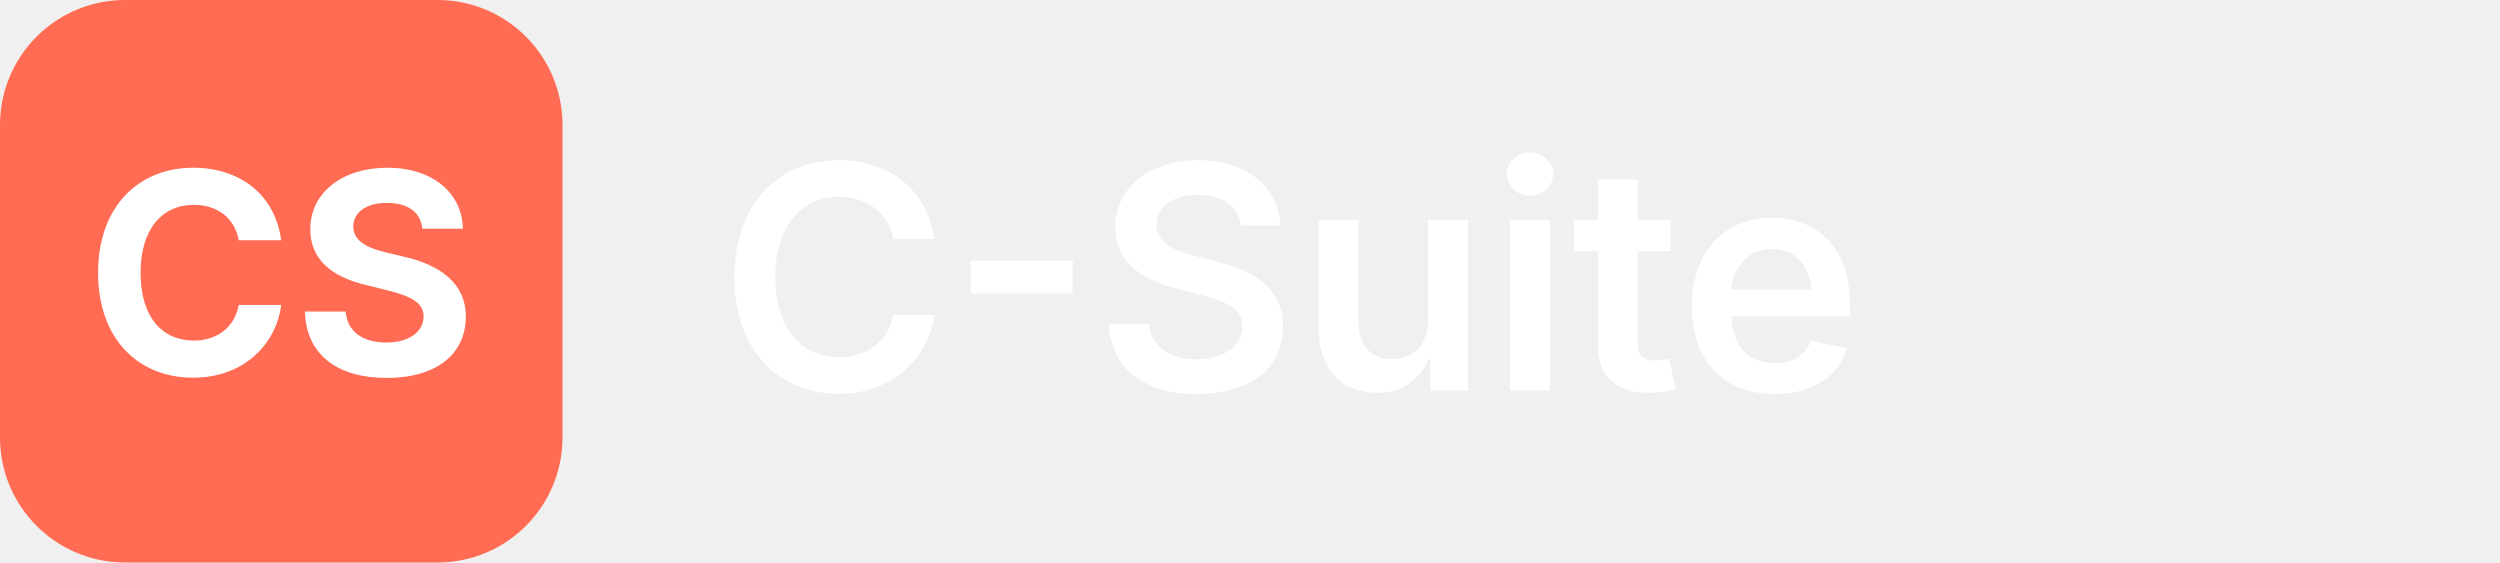
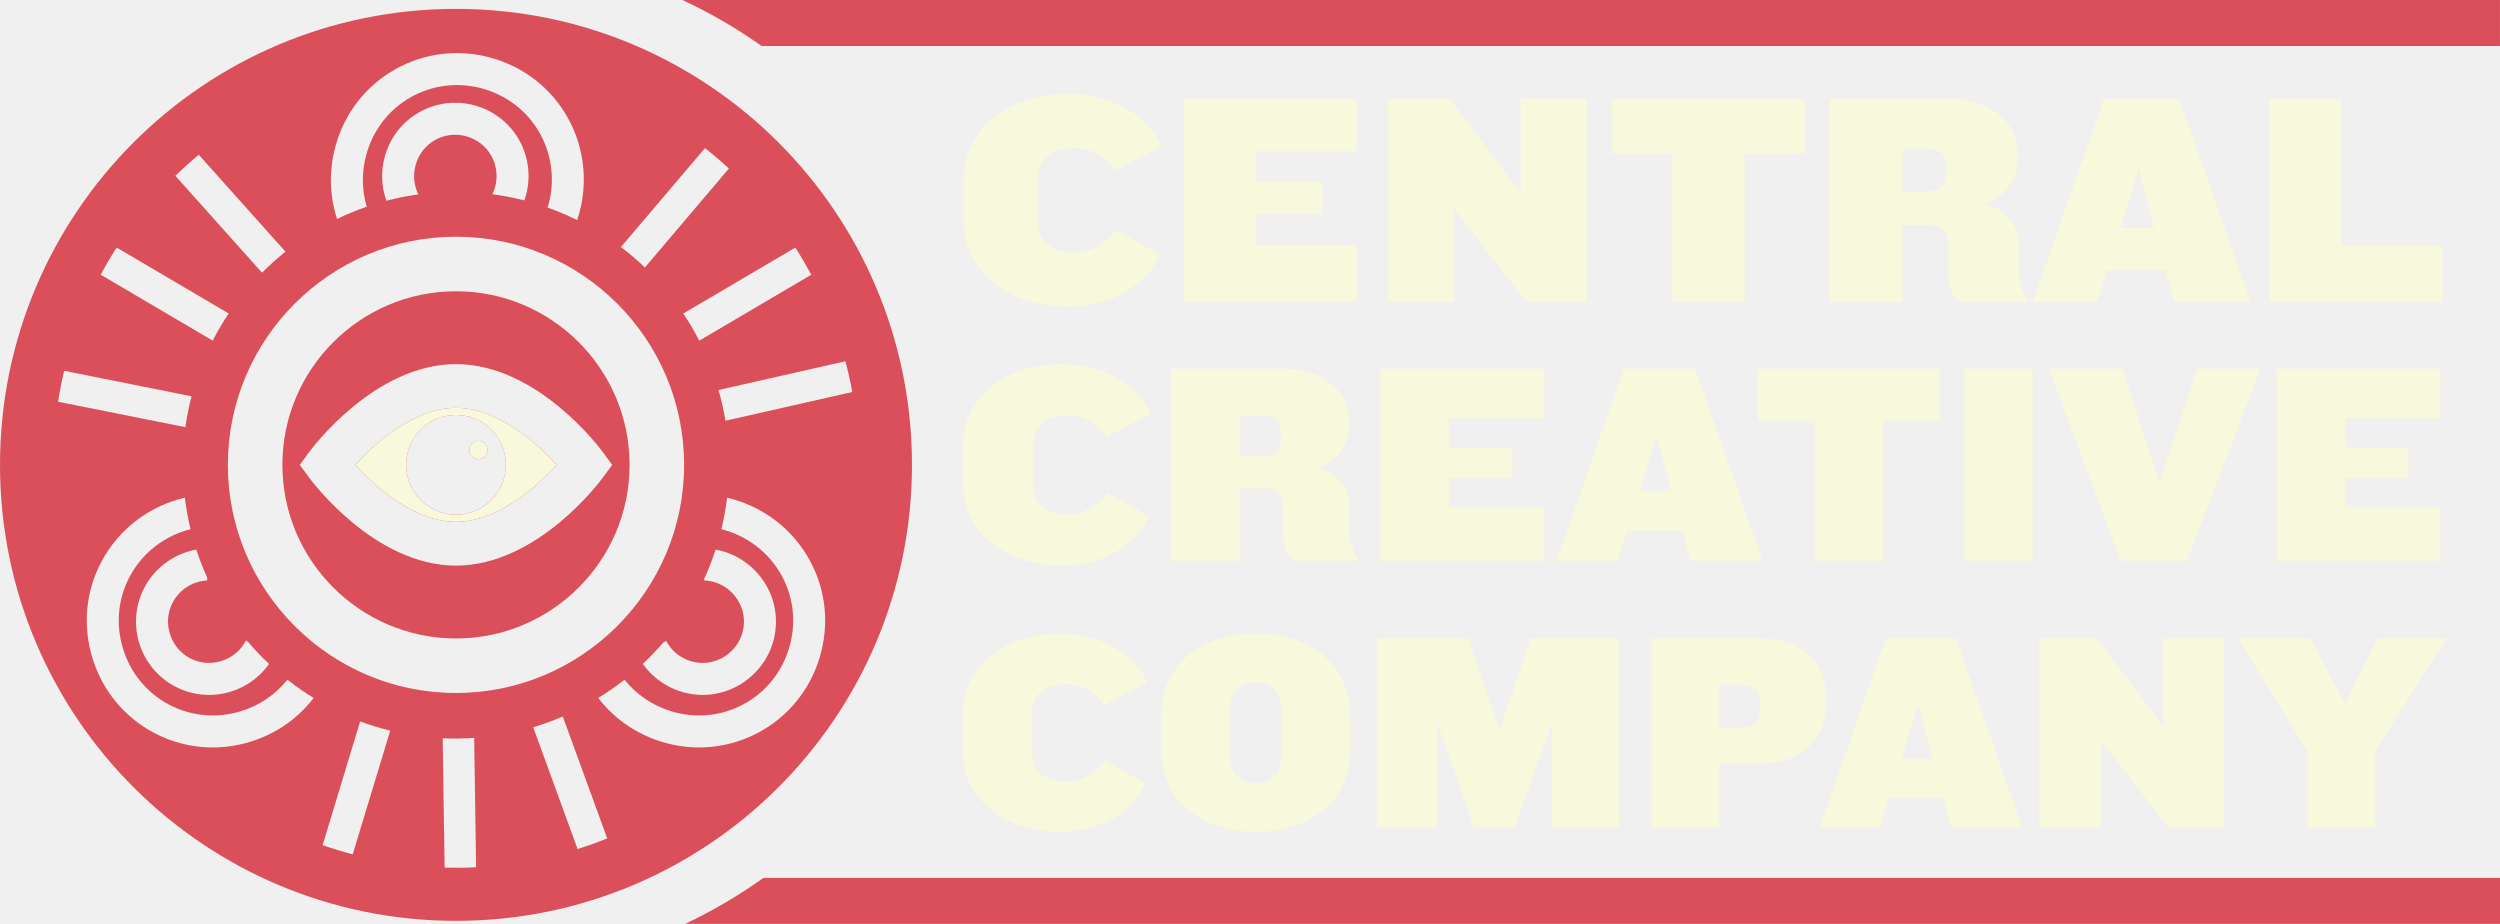
- <svg xmlns="http://www.w3.org/2000/svg" viewBox="0 0 160 36" fill="none">
-   <rect width="36" height="36" rx="8" fill="#FF6B53" />
-   <text x="18" y="24" text-anchor="middle" font-family="system-ui, -apple-system, sans-serif" font-size="18" font-weight="700" fill="#FFFFFF">CS</text>
-   <text x="46" y="25" font-family="system-ui, -apple-system, sans-serif" font-size="20" font-weight="600" fill="#FFFFFF">C-Suite</text>
+ <svg xmlns="http://www.w3.org/2000/svg" id="Layer_2" data-name="Layer 2" viewBox="0 0 1107.6 409.31">
+   <defs>
+     <style>
+       .cls-1 {
+         fill: #f8f8dd;
+       }
+ 
+       .cls-1, .cls-2, .cls-3 {
+         stroke-width: 0px;
+       }
+ 
+       .cls-4 {
+         clip-path: url(#clippath);
+       }
+ 
+       .cls-2 {
+         fill: none;
+       }
+ 
+       .cls-3 {
+         fill: #db4f5a;
+       }
+ 
+       .cls-5 {
+         clip-path: url(#clippath-1);
+       }
+     </style>
+     <clipPath id="clippath">
+       <rect class="cls-2" width="1107.6" height="409.31" />
+     </clipPath>
+     <clipPath id="clippath-1">
+       <rect class="cls-2" width="1107.6" height="409.31" />
+     </clipPath>
+   </defs>
+   <g id="Layer_1-2" data-name="Layer 1">
+     <g id="Word_Mark" data-name="Word Mark">
+       <g class="cls-4">
+         <g class="cls-5">
+           <path class="cls-1" d="M494.36,75.49c-3.64-5.4-10.53-9.99-18.63-9.99-9.72,0-15.8,5.13-15.8,13.1v20.25c0,7.97,6.08,13.1,15.8,13.1,8.1,0,15.39-4.73,18.63-9.99l19.44,10.67c-4.86,12.69-20.52,23.23-40.24,23.23-27.55,0-46.58-16.07-46.58-37.81v-18.63c0-21.74,19.04-37.81,46.58-37.81,19.71,0,36.05,10.53,41.05,23.22l-20.25,10.67Z" />
+           <polygon class="cls-1" points="524.34 133.69 524.34 43.76 601.03 43.76 601.03 66.98 556.47 66.98 556.47 80.62 585.78 80.62 585.78 94.94 556.47 94.94 556.47 108.71 601.03 108.71 601.03 133.69 524.34 133.69" />
+           <polygon class="cls-1" points="676.11 133.69 650.46 100.47 644.24 92.37 644.24 133.69 614.94 133.69 614.94 43.76 642.35 43.76 667.74 77.52 673.68 85.35 673.68 43.76 702.98 43.76 702.98 133.69 676.11 133.69" />
+           <polygon class="cls-1" points="772.93 68.07 772.93 133.69 740.79 133.69 740.79 68.07 714.19 68.07 714.19 43.76 799.53 43.76 799.53 68.07 772.93 68.07" />
+           <path class="cls-1" d="M870.29,133.69c-4.59,0-7.29-6.62-7.29-13.91v-12.29c0-4.05-1.76-7.7-7.29-7.7h-12.83v33.89h-32.14V43.76h52.79c18.09,0,30.38,10.13,30.38,24.04v3.11c0,8.91-5.81,16.74-15.53,19.31,10.94,2.02,15.93,9.99,15.93,18.36v10.13c0,5.67,1.49,10.53,4.05,14.58v.41h-28.09ZM862.18,73.6c0-5.54-2.7-7.83-9.32-7.83h-9.99v19.04h9.99c6.62,0,9.32-2.57,9.32-7.83v-3.38Z" />
+           <path class="cls-1" d="M963.32,133.69l-3.92-14.04h-25.79l-4.46,14.04h-28.49l31.46-89.93h33.35l31.6,89.93h-33.76ZM947.52,74.95l-7.97,26.06h14.72l-6.75-26.06Z" />
+           <polygon class="cls-1" points="1005.31 133.69 1005.31 43.76 1037.45 43.76 1037.45 108.84 1082.01 108.84 1082.01 133.69 1005.31 133.69" />
+           <path class="cls-1" d="M490.48,193.43c-3.45-5.11-9.96-9.46-17.63-9.46-9.2,0-14.95,4.86-14.95,12.39v19.16c0,7.54,5.75,12.39,14.95,12.39,7.67,0,14.57-4.47,17.63-9.45l18.4,10.09c-4.6,12.01-19.42,21.97-38.07,21.97-26.06,0-44.08-15.2-44.08-35.77v-17.63c0-20.57,18.01-35.77,44.08-35.77,18.65,0,34.11,9.97,38.84,21.98l-19.16,10.09Z" />
+           <path class="cls-1" d="M575.2,248.49c-4.35,0-6.9-6.26-6.9-13.16v-11.63c0-3.83-1.66-7.28-6.9-7.28h-12.14v32.07h-30.41v-85.09h49.95c17.12,0,28.75,9.58,28.75,22.74v2.94c0,8.43-5.49,15.84-14.69,18.27,10.35,1.92,15.08,9.46,15.08,17.38v9.58c0,5.36,1.41,9.96,3.83,13.8v.38h-26.57ZM567.53,191.64c0-5.24-2.55-7.41-8.82-7.41h-9.45v18.01h9.45c6.26,0,8.82-2.43,8.82-7.41v-3.2Z" />
+           <polygon class="cls-1" points="611.49 248.49 611.49 163.4 684.06 163.4 684.06 185.38 641.9 185.38 641.9 198.28 669.63 198.28 669.63 211.83 641.9 211.83 641.9 224.86 684.06 224.86 684.06 248.49 611.49 248.49" />
+           <path class="cls-1" d="M748.98,248.49l-3.71-13.29h-24.4l-4.22,13.29h-26.96l29.77-85.09h31.56l29.9,85.09h-31.94ZM734.03,192.92l-7.54,24.66h13.93l-6.39-24.66Z" />
+           <polygon class="cls-1" points="834.33 186.4 834.33 248.49 803.93 248.49 803.93 186.4 778.76 186.4 778.76 163.4 859.5 163.4 859.5 186.4 834.33 186.4" />
+           <rect class="cls-1" x="870.12" y="163.4" width="30.41" height="85.09" />
+           <polygon class="cls-1" points="968.88 248.49 939.62 248.49 907.81 163.4 940.39 163.4 956.62 213.61 973.35 163.4 1001.46 163.4 968.88 248.49" />
+           <polygon class="cls-1" points="1008.63 248.49 1008.63 163.4 1081.2 163.4 1081.2 185.38 1039.04 185.38 1039.04 198.28 1066.76 198.28 1066.76 211.83 1039.04 211.83 1039.04 224.86 1081.2 224.86 1081.2 248.49 1008.63 248.49" />
+           <path class="cls-1" d="M489.33,312.36c-3.39-5.02-9.8-9.29-17.33-9.29-9.04,0-14.7,4.77-14.7,12.18v18.84c0,7.41,5.65,12.18,14.7,12.18,7.54,0,14.32-4.4,17.33-9.29l18.09,9.92c-4.52,11.81-19.09,21.6-37.43,21.6-25.62,0-43.33-14.95-43.33-35.17v-17.33c0-20.22,17.71-35.17,43.33-35.17,18.34,0,33.54,9.8,38.18,21.6l-18.84,9.92Z" />
+           <path class="cls-1" d="M556.4,368.5c-24.74,0-42.08-14.07-42.08-36.8v-14.19c0-22.73,17.33-36.68,42.08-36.68s41.95,13.94,41.95,36.68v14.19c0,22.73-17.33,36.8-41.95,36.8M567.71,314.24c0-8.17-4.4-11.93-11.3-11.93s-11.43,3.77-11.43,11.93v20.72c0,8.16,4.4,11.93,11.43,11.93s11.3-3.77,11.3-11.93v-20.72Z" />
+           <polygon class="cls-1" points="687.66 366.49 687.66 320.27 682.77 333.96 671.08 366.49 653 366.49 641.44 333.59 636.79 320.15 636.79 366.49 610.04 366.49 610.04 282.84 650.49 282.84 661.79 315.62 664.43 323.29 667.07 315.62 678.12 282.84 717.31 282.84 717.31 366.49 687.66 366.49" />
+           <path class="cls-1" d="M779.74,338.23h-18.09v28.26h-29.89v-83.65h47.98c17.33,0,29.27,9.67,29.27,26.38v2.64c0,16.83-11.93,26.38-29.27,26.38M779.61,310.6c0-5.02-2.76-7.28-8.54-7.28h-9.42v18.97h9.42c5.4,0,8.54-1.88,8.54-7.28v-4.4Z" />
+           <path class="cls-1" d="M864.53,366.49l-3.64-13.06h-23.99l-4.15,13.06h-26.5l29.27-83.65h31.02l29.39,83.65h-31.4ZM849.83,311.86l-7.41,24.24h13.69l-6.28-24.24Z" />
+           <polygon class="cls-1" points="960.49 366.49 936.63 335.6 930.85 328.06 930.85 366.49 903.59 366.49 903.59 282.84 929.09 282.84 952.7 314.24 958.23 321.53 958.23 282.84 985.48 282.84 985.48 366.49 960.49 366.49" />
+           <polygon class="cls-1" points="1052.31 332.83 1052.31 366.49 1022.29 366.49 1022.29 332.83 991.64 282.84 1023.55 282.84 1038.87 311.73 1053.44 282.84 1083.84 282.84 1052.31 332.83" />
+           <path class="cls-3" d="M303.56,409.31h804.04v-20.39H338.26c-10.89,7.78-22.5,14.61-34.71,20.39" />
+           <path class="cls-3" d="M302.33,0c12.36,5.76,24.11,12.59,35.13,20.39h770.13V0H302.33Z" />
+           <path class="cls-3" d="M202.02,282.86c42.41,0,76.91-34.5,76.91-76.91s-34.5-76.91-76.91-76.91-76.91,34.5-76.91,76.91,34.5,76.91,76.91,76.91M202.02,161.32c36.08,0,63.83,37.32,65,38.91l4.19,5.72-4.19,5.72c-1.16,1.59-28.92,38.91-65,38.91s-63.83-37.32-65-38.91l-4.19-5.72,4.19-5.72c1.16-1.59,28.92-38.91,65-38.91" />
+           <path class="cls-3" d="M168.15,216.29c8.13,6.81,20.61,14.92,33.87,14.92s25.74-8.12,33.87-14.92c4.4-3.68,8.05-7.41,10.71-10.34-2.66-2.94-6.31-6.66-10.71-10.34-8.13-6.81-20.61-14.92-33.87-14.92s-25.74,8.11-33.87,14.92c-4.4,3.68-8.05,7.41-10.71,10.34,2.65,2.94,6.31,6.66,10.71,10.34M202.02,183.85c12.2,0,22.09,9.89,22.09,22.09s-9.89,22.1-22.09,22.1-22.09-9.89-22.09-22.1,9.89-22.09,22.09-22.09" />
+           <path class="cls-3" d="M211.96,203.45c2.24,0,4.05-1.81,4.05-4.05s-1.81-4.05-4.05-4.05-4.05,1.81-4.05,4.05,1.81,4.05,4.05,4.05" />
+           <path class="cls-3" d="M202.02,3.93C90.45,3.93,0,94.38,0,205.95s90.45,202.02,202.02,202.02,202.02-90.44,202.02-202.02S313.59,3.93,202.02,3.93M377.59,173.67l-56.18,12.73c-.76-4.6-1.79-9.15-3.07-13.61l56.21-12.74c1.19,4.47,2.2,9.01,3.04,13.61M324.69,263.01c-3.35-3.6-7.85-5.69-12.69-5.86l.03-.8c1.91-4.16,3.59-8.46,5.02-12.86,6.86,1.23,13.14,4.64,18.01,9.88,5.92,6.37,9.01,14.63,8.69,23.24-.32,8.62-4,16.62-10.38,22.54-6.08,5.64-13.86,8.71-22.04,8.71-.4,0-.8,0-1.21-.02-10.15-.37-19.52-5.53-25.31-13.71,3.19-3,6.22-6.17,9.08-9.5l1.26-.67c3.05,5.76,8.98,9.48,15.49,9.72,4.84.18,9.48-1.57,13.09-4.91,3.6-3.35,5.69-7.85,5.86-12.69.18-4.84-1.57-9.48-4.91-13.09M352.35,109.69c2.51,3.91,4.86,7.92,7.07,12.03l-49.62,29.21c-2.13-4.16-4.49-8.17-7.06-12.03l49.62-29.21ZM312.33,65.62c3.66,2.88,7.2,5.9,10.61,9.05l-37.22,43.82c-3.37-3.23-6.92-6.24-10.62-9.04l37.23-43.82ZM148.69,64.55c4.03-14.49,13.38-26.5,26.35-33.82,12.96-7.32,28.08-9.14,42.57-5.11,14.49,4.03,26.5,13.38,33.82,26.35,7.9,13.99,9.31,30.62,4.28,45.54-4.23-2.1-8.59-3.95-13.08-5.55,3.36-10.89,2.2-22.89-3.53-33.03-5.46-9.67-14.44-16.66-25.29-19.67-10.84-3.01-22.14-1.67-31.81,3.8-9.67,5.46-16.65,14.44-19.67,25.29-2.16,7.77-2.08,15.77.15,23.23-4.51,1.56-8.89,3.37-13.14,5.43-3.4-10.39-3.66-21.6-.64-32.45M217.65,68.97c-2.38-4.21-6.3-7.26-11.04-8.58-4.74-1.32-9.67-.73-13.88,1.65-4.21,2.38-7.26,6.3-8.58,11.04-1.23,4.42-.8,9.01,1.2,13.03-4.82.66-9.54,1.61-14.16,2.82-2.25-6.25-2.51-13.06-.68-19.64,2.33-8.38,7.75-15.33,15.26-19.57,15.58-8.8,35.41-3.29,44.21,12.29,4.65,8.23,5.41,18.04,2.33,26.78-4.62-1.19-9.36-2.11-14.18-2.75,2.64-5.38,2.49-11.8-.48-17.06M202.02,104.88c55.73,0,101.07,45.34,101.07,101.07s-45.34,101.07-101.07,101.07-101.07-45.34-101.07-101.07,45.34-101.07,101.07-101.07M75.33,280.99c1.5,4.68,4.7,8.48,9,10.7,4.3,2.21,9.25,2.61,13.93,1.11,4.68-1.5,8.48-4.7,10.7-9l.78.4c2.96,3.49,6.12,6.82,9.46,9.95-6.19,8.77-16.22,13.72-26.56,13.72-4.99,0-10.06-1.15-14.79-3.59-15.91-8.19-22.19-27.79-14-43.7,4.64-9.02,13.27-15.31,23.12-17.09,1.38,4.22,2.97,8.33,4.78,12.33l.07,1.34c-6.51.32-12.4,4.11-15.38,9.9-2.22,4.3-2.61,9.25-1.11,13.94M88.07,68.56l38.41,42.95c-3.63,2.89-7.1,6-10.39,9.31l-38.39-42.94c3.34-3.24,6.8-6.35,10.38-9.32M51.69,109.67l49.62,29.21c-2.58,3.86-4.94,7.87-7.07,12.03l-49.62-29.21c2.2-4.11,4.56-8.12,7.07-12.02M28.42,164.29l56.44,11.29c-1.16,4.49-2.08,9.06-2.72,13.68l-56.42-11.29c.73-4.62,1.63-9.18,2.71-13.68M110.76,328.67c-5.45,1.66-11.02,2.48-16.54,2.48-9.05,0-17.98-2.21-26.14-6.56-13.14-7.01-22.78-18.79-27.16-33.17s-2.93-29.54,4.08-42.68c7.69-14.41,21.29-24.63,36.9-28.24.57,4.74,1.41,9.4,2.51,13.96-11.39,2.83-21.29,10.38-26.92,20.95-5.23,9.8-6.3,21.12-3.02,31.89,3.28,10.77,10.48,19.58,20.28,24.8,9.8,5.23,21.12,6.3,31.89,3.02,8.31-2.53,15.45-7.4,20.68-13.99,3.71,2.92,7.6,5.62,11.65,8.09-7.05,9.2-16.81,15.98-28.21,19.45M156.28,378.52c-4.52-1.19-8.97-2.56-13.34-4.09l16.61-54.79c4.38,1.61,8.83,2.96,13.34,4.06l-16.62,54.82ZM202.02,384.44c-1.68,0-3.36-.03-5.04-.07l-.85-57.28c4.66.21,9.32.14,13.95-.19l.85,57.33c-2.95.15-5.92.22-8.91.22M255.89,376.16l-19.66-53.96c4.47-1.34,8.85-2.93,13.11-4.76l19.68,54c-4.29,1.74-8.67,3.32-13.12,4.72M363.1,291.42c-4.38,14.39-14.02,26.17-27.16,33.17-8.16,4.35-17.09,6.56-26.14,6.56-5.52,0-11.08-.82-16.54-2.48-11.4-3.47-21.16-10.25-28.21-19.45,4.04-2.47,7.93-5.18,11.65-8.09,5.23,6.6,12.37,11.47,20.68,13.99,10.77,3.28,22.09,2.2,31.89-3.02,9.8-5.23,17-14.04,20.28-24.8,3.28-10.77,2.2-22.09-3.02-31.89-5.64-10.57-15.53-18.12-26.92-20.95,1.1-4.56,1.94-9.21,2.51-13.96,15.62,3.61,29.22,13.83,36.9,28.24,7.01,13.14,8.45,28.29,4.08,42.68" />
+           <path class="cls-1" d="M211.96,195.34c-2.24,0-4.05,1.81-4.05,4.05s1.81,4.05,4.05,4.05,4.05-1.81,4.05-4.05-1.81-4.05-4.05-4.05" />
+           <path class="cls-1" d="M235.89,216.29c4.4-3.68,8.05-7.41,10.71-10.34-2.66-2.94-6.31-6.66-10.71-10.34-1.52-1.28-3.2-2.6-5.01-3.9-.3-.22-.61-.44-.91-.65-4.32-3.03-9.31-5.92-14.69-7.87-2.31-.84-4.68-1.5-7.11-1.94-.81-.14-1.62-.26-2.44-.35-1.23-.13-2.46-.21-3.71-.21-.41,0-.83,0-1.24.02-.82.03-1.65.09-2.46.18-.82.09-1.63.21-2.44.35-10.1,1.8-19.38,7.66-26.15,13.07-.54.43-1.07.86-1.57,1.29-.55.46-1.09.92-1.62,1.38-3.16,2.76-5.88,5.49-8.05,7.82-.36.39-.71.77-1.04,1.14.33.37.68.75,1.04,1.14,2.17,2.34,4.9,5.07,8.05,7.83.53.46,1.07.92,1.62,1.38.51.43,1.03.86,1.57,1.29,6.77,5.42,16.05,11.27,26.15,13.07.81.14,1.62.26,2.44.35.82.09,1.64.15,2.46.18.41.01.83.02,1.24.02,1.24,0,2.48-.07,3.71-.21.82-.09,1.63-.21,2.44-.35,2.42-.43,4.8-1.1,7.11-1.94,5.38-1.95,10.38-4.84,14.69-7.87.31-.22.61-.43.91-.65,1.81-1.31,3.49-2.63,5.01-3.9M202.02,228.04c-12.2,0-22.09-9.89-22.09-22.09s9.89-22.1,22.09-22.1,22.09,9.89,22.09,22.1-9.89,22.09-22.09,22.09" />
+         </g>
+       </g>
+     </g>
+   </g>
</svg>
